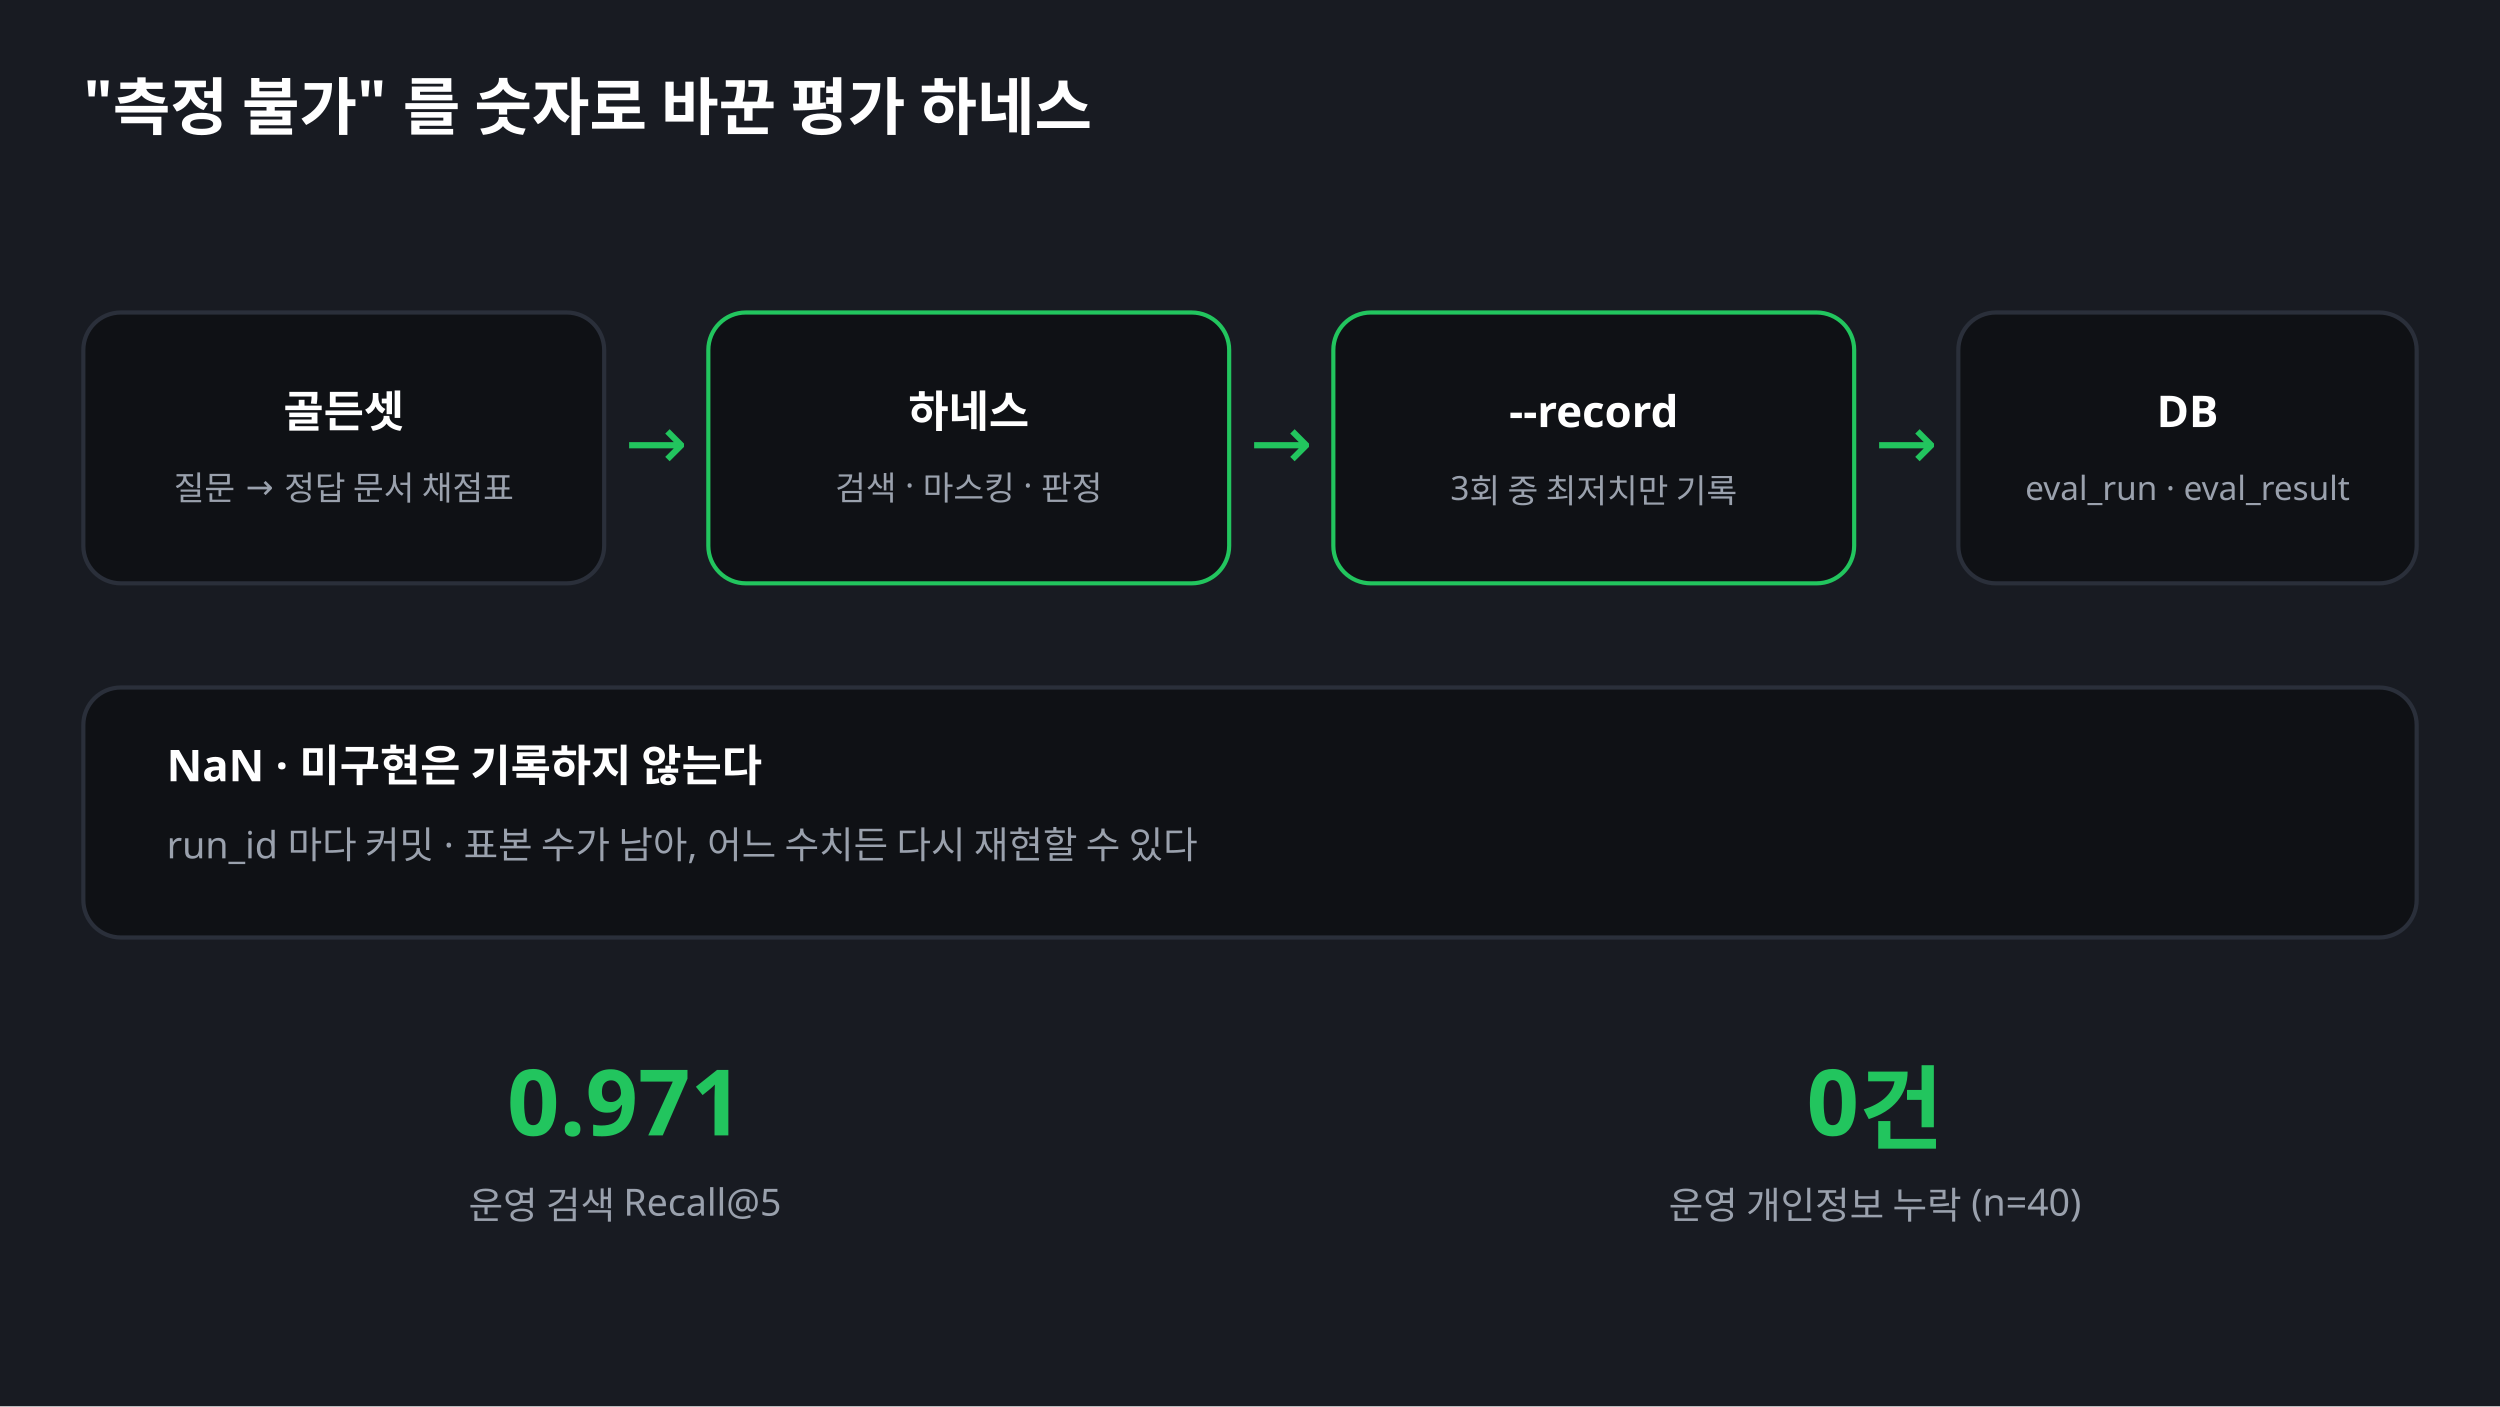
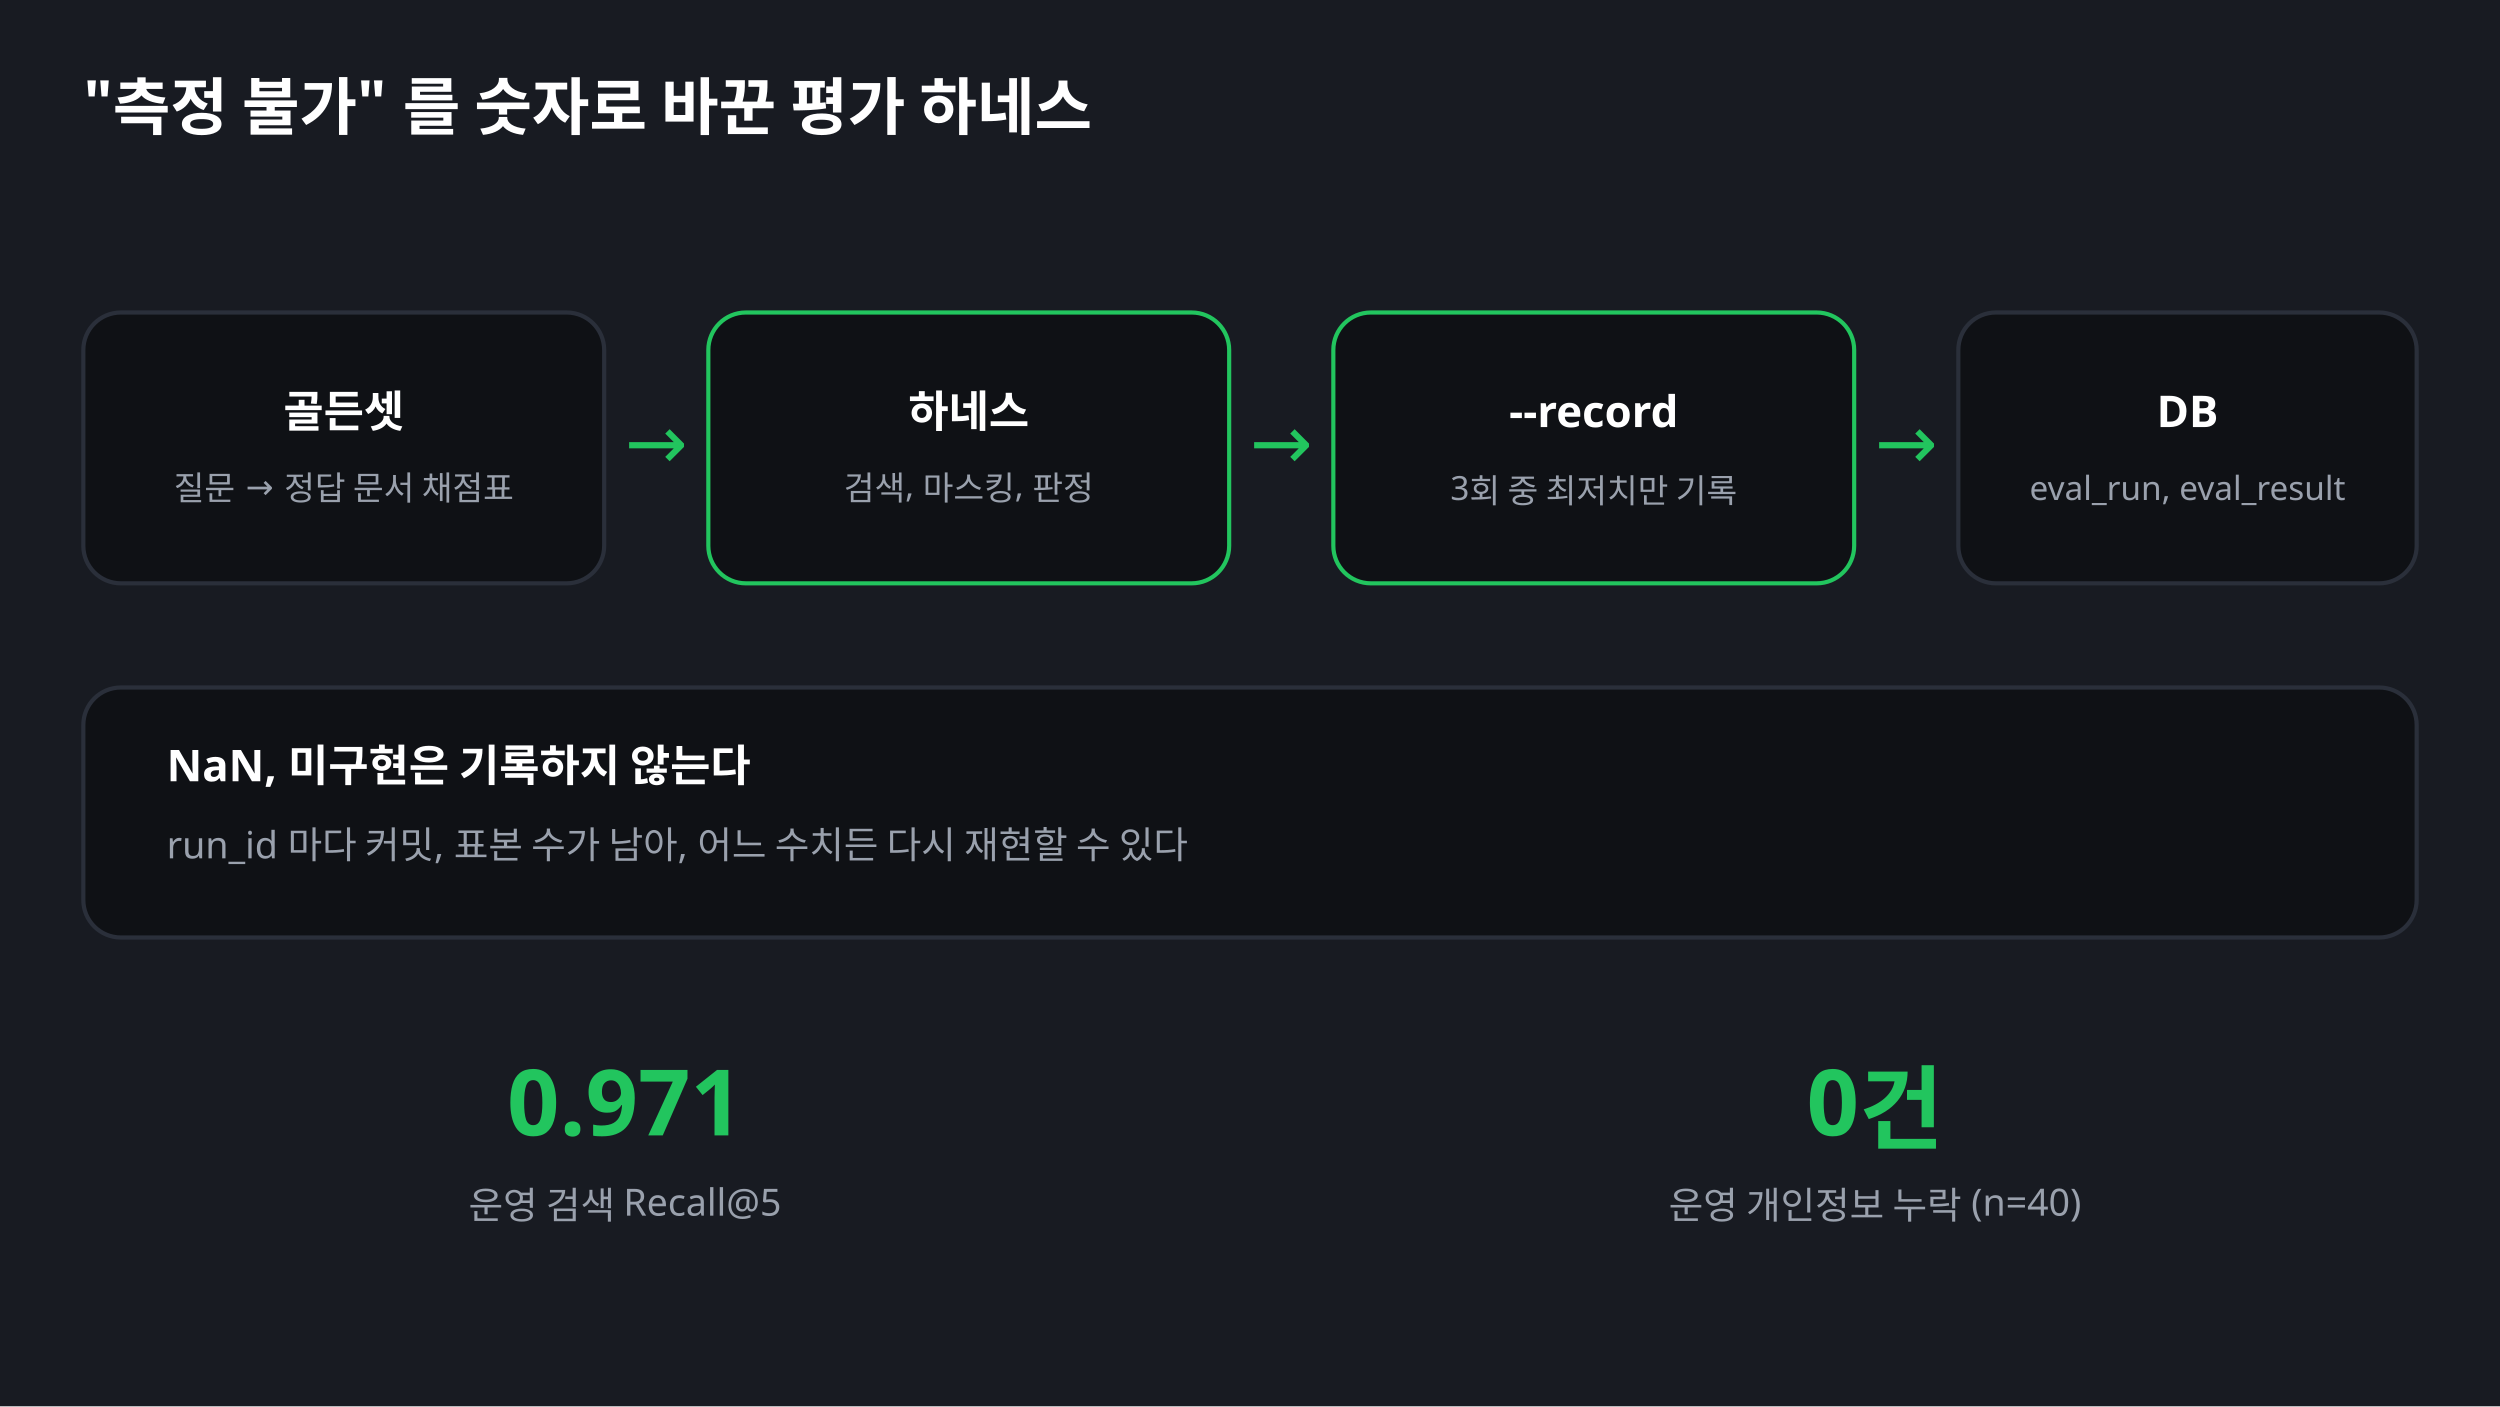
<svg xmlns="http://www.w3.org/2000/svg" viewBox="0 0 1200 675" font-family="Pretendard, 'Apple SD Gothic Neo', sans-serif">
  <rect width="1200" height="675" fill="#181b22" />
  <text x="40" y="60" fill="#fff" font-size="30" font-weight="700">"측정 불가" 를 숫자로 바꾼 평가 하네스</text>
  <g font-size="21" font-weight="700" text-anchor="middle">
    <rect x="40" y="150" width="250" height="130" rx="18" fill="#0f1115" stroke="#2a2f3a" stroke-width="2" />
    <text x="165" y="205" fill="#fff">골든셋</text>
    <text x="165" y="240" fill="#9aa1ad" font-size="16" font-weight="400">질문 → 정답 문서 채점표</text>
    <rect x="340" y="150" width="250" height="130" rx="18" fill="#0f1115" stroke="#22c55e" stroke-width="2" />
    <text x="465" y="205" fill="#fff">하네스</text>
-     <text x="465" y="240" fill="#9aa1ad" font-size="16" font-weight="400">검색 · 마스킹 · 판정</text>
+     <text x="465" y="240" fill="#9aa1ad" font-size="16" font-weight="400">검색, 마스킹, 판정</text>
    <rect x="640" y="150" width="250" height="130" rx="18" fill="#0f1115" stroke="#22c55e" stroke-width="2" />
    <text x="765" y="205" fill="#fff">--record</text>
    <text x="765" y="240" fill="#9aa1ad" font-size="16" font-weight="400">3회 중 최저치만 기록</text>
    <rect x="940" y="150" width="220" height="130" rx="18" fill="#0f1115" stroke="#2a2f3a" stroke-width="2" />
    <text x="1050" y="205" fill="#fff">DB</text>
-     <text x="1050" y="240" fill="#9aa1ad" font-size="16" font-weight="400">eval_run · eval_result</text>
+     <text x="1050" y="240" fill="#9aa1ad" font-size="16" font-weight="400">eval_run, eval_result</text>
  </g>
  <g fill="#22c55e" font-size="36" text-anchor="middle">
    <text x="315" y="225">→</text>
    <text x="615" y="225">→</text>
    <text x="915" y="225">→</text>
  </g>
  <rect x="40" y="330" width="1120" height="120" rx="18" fill="#0f1115" stroke="#2a2f3a" stroke-width="2" />
-   <text x="80" y="375" fill="#fff" font-size="21" font-weight="700">NaN · 미구현은 기록하지 않는다</text>
-   <text x="80" y="412" fill="#9aa1ad" font-size="18">run_id 마다 커밋 · 표본 수가 남아, 어느 수치든 다시 재현할 수 있다</text>
+   <text x="80" y="375" fill="#fff" font-size="21" font-weight="700">NaN, 미구현은 기록하지 않는다</text>
+   <text x="80" y="412" fill="#9aa1ad" font-size="18">run_id 마다 커밋, 표본 수가 남아, 어느 수치든 다시 재현할 수 있다</text>
  <g font-size="44" font-weight="700" fill="#22c55e" text-anchor="middle">
    <text x="300" y="545">0.971</text>
    <text x="900" y="545">0건</text>
  </g>
  <g font-size="18" fill="#9aa1ad" text-anchor="middle">
    <text x="300" y="585">운영 검색 Recall@5</text>
    <text x="900" y="585">운영 개인정보 누락 (n=40)</text>
  </g>
</svg>
